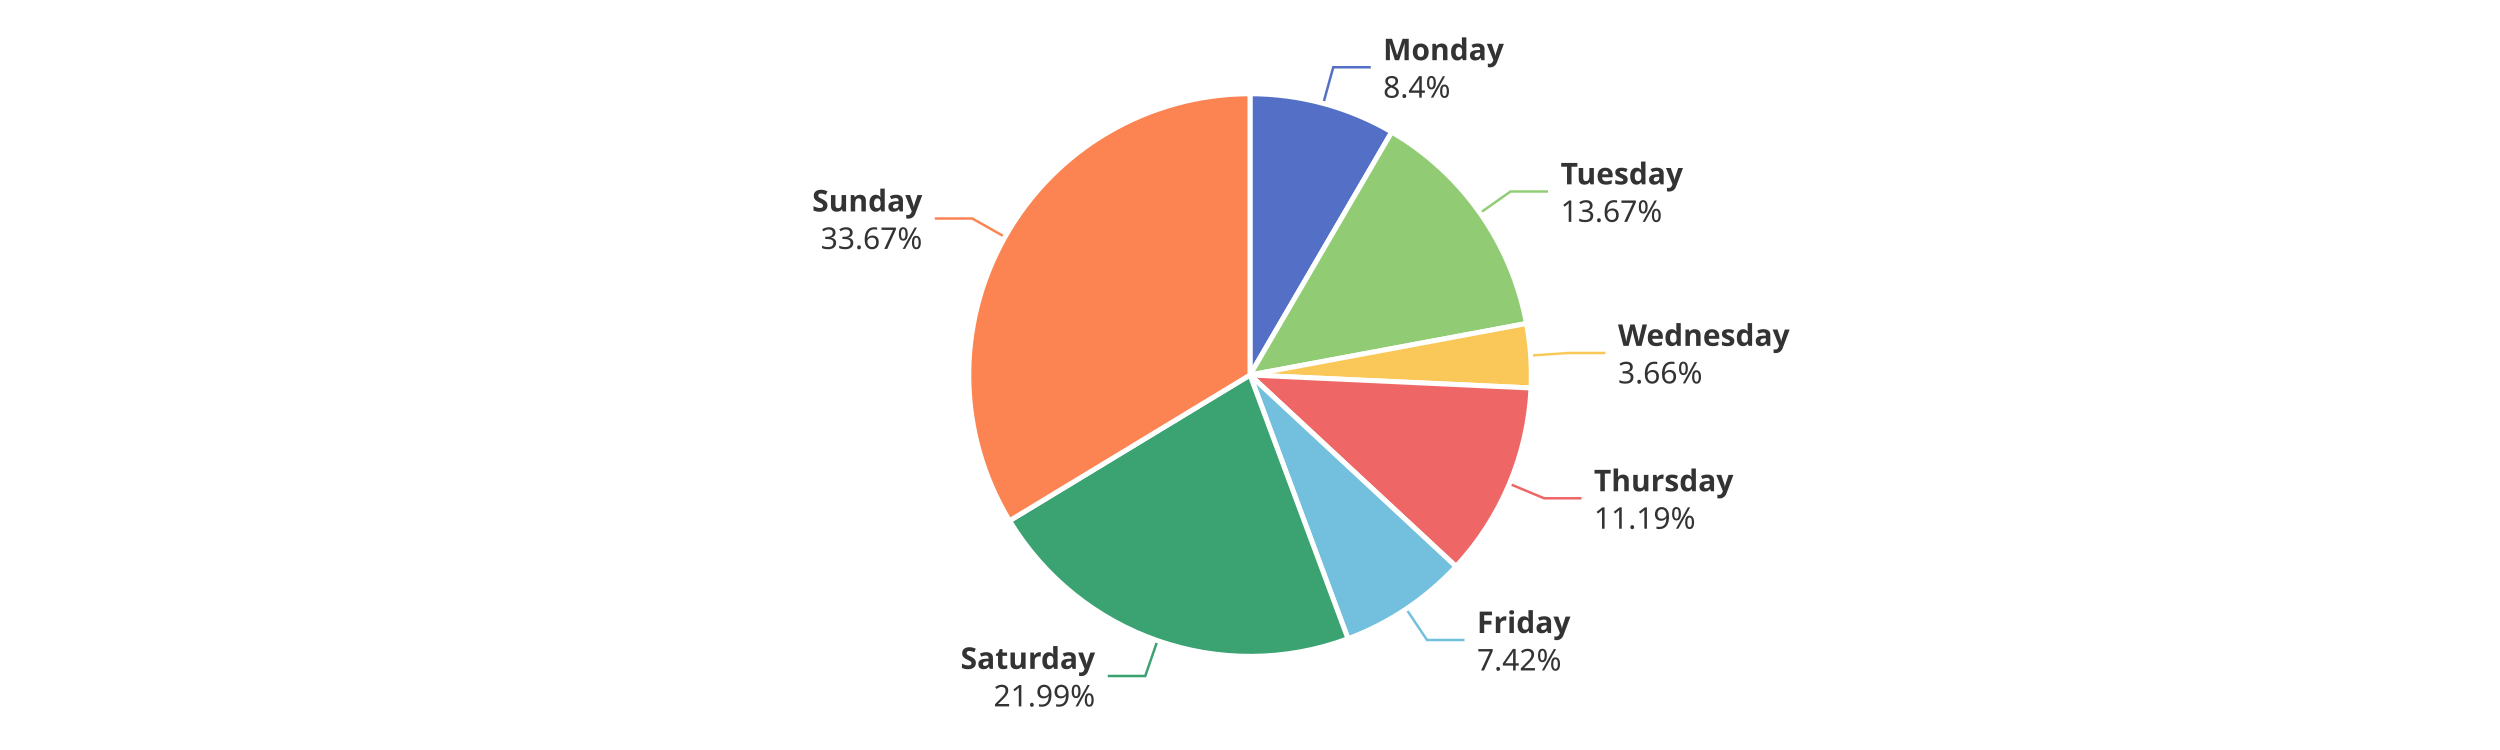
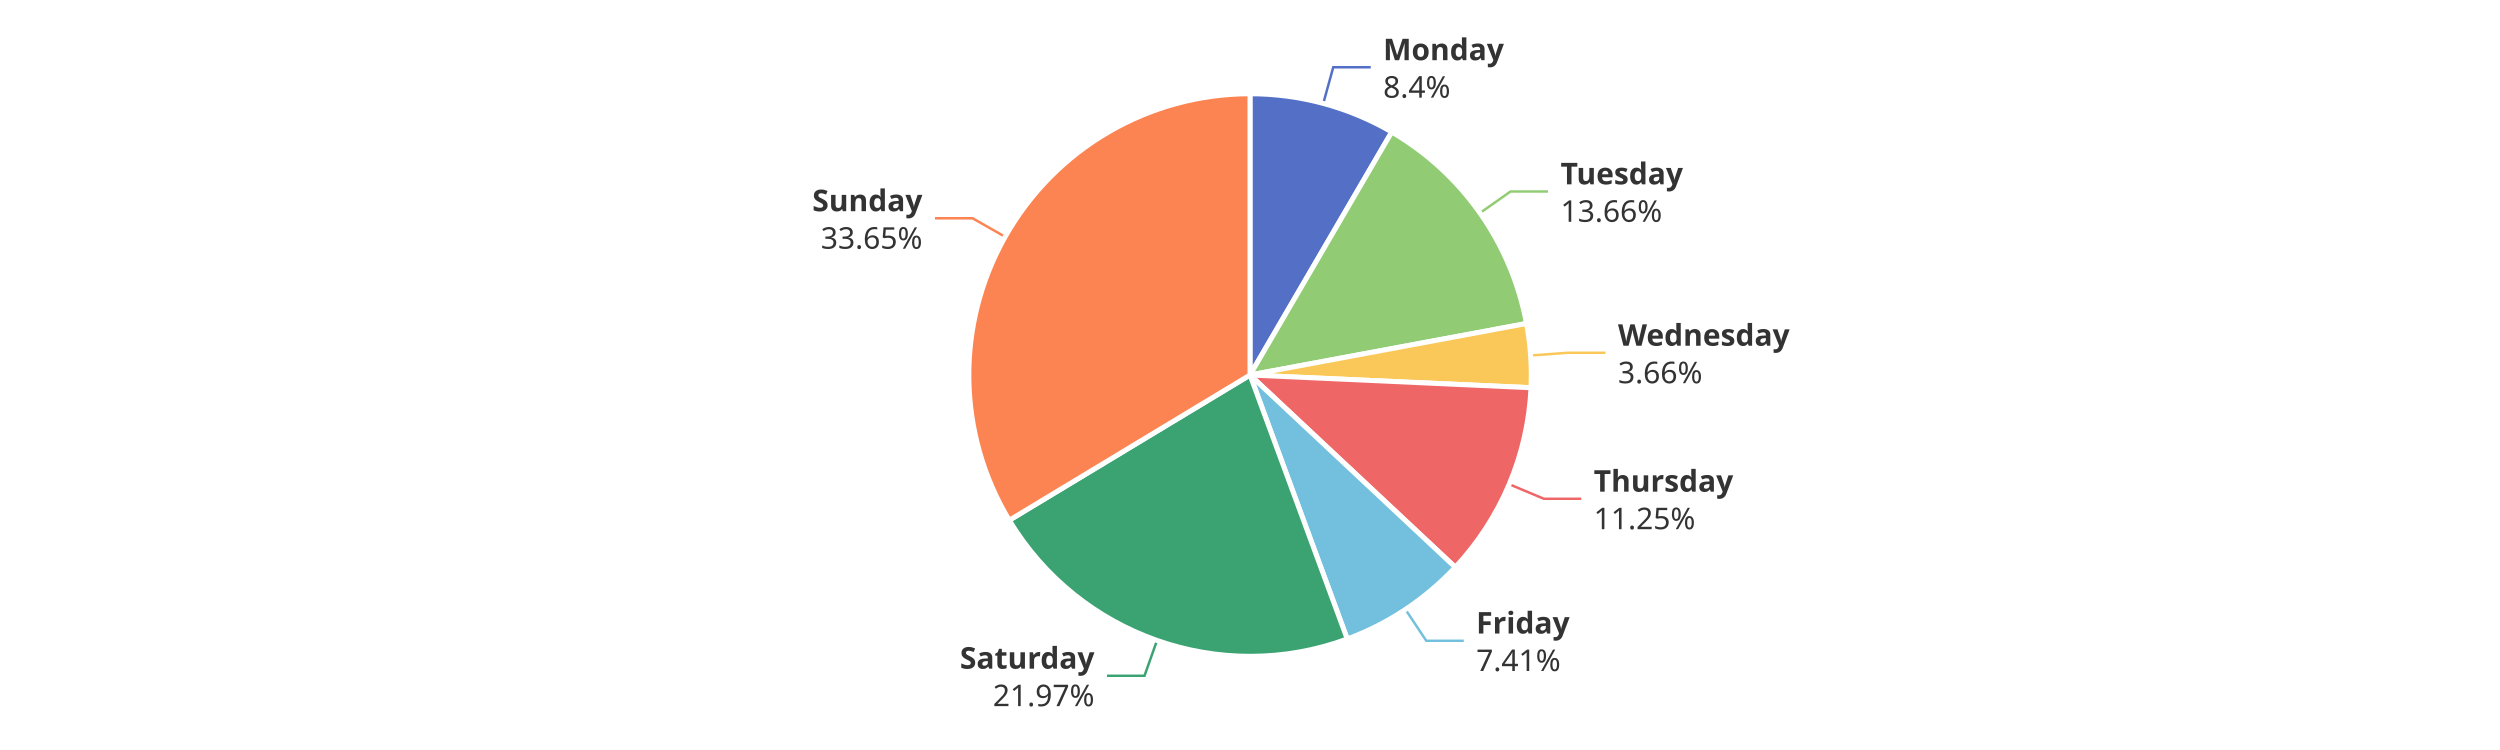
<svg xmlns="http://www.w3.org/2000/svg" width="1000" height="300" version="1.1" baseProfile="full" viewBox="0 0 1000 300">
  <rect width="1000" height="300" x="0" y="0" id="0" fill="#ffffff" />
  <polyline points="529.3 41.4 533.3 26.9 548.3 26.9" fill="none" stroke="#5470c6" />
  <polyline points="592 85.2 604.2 76.6 619.2 76.6" fill="none" stroke="#91cc75" />
-   <polyline points="612.2 142.2 627.2 141.2 642.2 141.2" fill="none" stroke="#fac858" />
-   <polyline points="603.7 193.5 617.6 199.3 632.6 199.3" fill="none" stroke="#ee6666" />
-   <polyline points="562.5 243.6 570.8 256 585.8 256" fill="none" stroke="#73c0de" />
-   <polyline points="463 256.2 458.1 270.4 443.1 270.4" fill="none" stroke="#3ba272" />
-   <polyline points="402 94.8 388.9 87.4 373.9 87.4" fill="none" stroke="#fc8452" />
+   <polyline points="612.2 142.2 627.2 141.1 642.2 141.1" fill="none" stroke="#fac858" />
+   <polyline points="603.7 193.7 617.5 199.5 632.5 199.5" fill="none" stroke="#ee6666" />
+   <polyline points="562.2 243.8 570.5 256.3 585.5 256.3" fill="none" stroke="#73c0de" />
+   <polyline points="462.8 256.2 457.8 270.3 442.8 270.3" fill="none" stroke="#3ba272" />
+   <polyline points="402 94.7 389 87.3 374 87.3" fill="none" stroke="#fc8452" />
  <path d="M500 37.5A112.5 112.5 0 0 1 556.7 52.8L500 150Z" fill="#5470c6" stroke="#fff" stroke-width="2" stroke-linejoin="round" />
  <path d="M556.7 52.8A112.5 112.5 0 0 1 610.6 129.4L500 150Z" fill="#91cc75" stroke="#fff" stroke-width="2" stroke-linejoin="round" />
-   <path d="M610.6 129.4A112.5 112.5 0 0 1 612.4 155.2L500 150Z" fill="#fac858" stroke="#fff" stroke-width="2" stroke-linejoin="round" />
-   <path d="M612.4 155.2A112.5 112.5 0 0 1 582.4 226.6L500 150Z" fill="#ee6666" stroke="#fff" stroke-width="2" stroke-linejoin="round" />
-   <path d="M582.4 226.6A112.5 112.5 0 0 1 539.2 255.5L500 150Z" fill="#73c0de" stroke="#fff" stroke-width="2" stroke-linejoin="round" />
-   <path d="M539.2 255.5A112.5 112.5 0 0 1 403.8 208.3L500 150Z" fill="#3ba272" stroke="#fff" stroke-width="2" stroke-linejoin="round" />
-   <path d="M403.8 208.3A112.5 112.5 0 0 1 500 37.5L500 150Z" fill="#fc8452" stroke="#fff" stroke-width="2" stroke-linejoin="round" />
-   <path d="M0 -15l42.8 0l0 30l-42.8 0Z" transform="translate(553.2573 26.9138)" fill="none" />
-   <text dominant-baseline="central" text-anchor="start" style="font-size:12px;font-family:sans-serif;font-weight:bold;" y="-7.5" transform="translate(553.2573 26.9138)" fill="#333" stroke="rgb(255,255,255)" stroke-width="2" paint-order="stroke" stroke-miterlimit="2">Monday</text>
-   <text dominant-baseline="central" text-anchor="start" style="font-size:12px;font-family:sans-serif;" y="7.5" transform="translate(553.2573 26.9138)" fill="#333" stroke="rgb(255,255,255)" stroke-width="2" paint-order="stroke" stroke-miterlimit="2">8.4%</text>
-   <path d="M0 -15l46.2 0l0 30l-46.2 0Z" transform="translate(624.2449 76.5885)" fill="none" />
-   <text dominant-baseline="central" text-anchor="start" style="font-size:12px;font-family:sans-serif;font-weight:bold;" y="-7.5" transform="translate(624.2449 76.5885)" fill="#333" stroke="rgb(255,255,255)" stroke-width="2" paint-order="stroke" stroke-miterlimit="2">Tuesday</text>
-   <text dominant-baseline="central" text-anchor="start" style="font-size:12px;font-family:sans-serif;" y="7.5" transform="translate(624.2449 76.5885)" fill="#333" stroke="rgb(255,255,255)" stroke-width="2" paint-order="stroke" stroke-miterlimit="2">13.67%</text>
-   <path d="M0 -15l63.6 0l0 30l-63.6 0Z" transform="translate(647.1956 141.1948)" fill="none" />
-   <text dominant-baseline="central" text-anchor="start" style="font-size:12px;font-family:sans-serif;font-weight:bold;" y="-7.5" transform="translate(647.1956 141.1948)" fill="#333" stroke="rgb(255,255,255)" stroke-width="2" paint-order="stroke" stroke-miterlimit="2">Wednesday</text>
-   <text dominant-baseline="central" text-anchor="start" style="font-size:12px;font-family:sans-serif;" y="7.5" transform="translate(647.1956 141.1948)" fill="#333" stroke="rgb(255,255,255)" stroke-width="2" paint-order="stroke" stroke-miterlimit="2">3.66%</text>
-   <path d="M0 -15l50.2 0l0 30l-50.2 0Z" transform="translate(637.5634 199.3467)" fill="none" />
-   <text dominant-baseline="central" text-anchor="start" style="font-size:12px;font-family:sans-serif;font-weight:bold;" y="-7.5" transform="translate(637.5634 199.3467)" fill="#333" stroke="rgb(255,255,255)" stroke-width="2" paint-order="stroke" stroke-miterlimit="2">Thursday</text>
-   <text dominant-baseline="central" text-anchor="start" style="font-size:12px;font-family:sans-serif;" y="7.5" transform="translate(637.5634 199.3467)" fill="#333" stroke="rgb(255,255,255)" stroke-width="2" paint-order="stroke" stroke-miterlimit="2">11.19%</text>
-   <path d="M0 -15l34.2 0l0 30l-34.2 0Z" transform="translate(590.8019 256.0346)" fill="none" />
-   <text dominant-baseline="central" text-anchor="start" style="font-size:12px;font-family:sans-serif;font-weight:bold;" y="-7.5" transform="translate(590.8019 256.0346)" fill="#333" stroke="rgb(255,255,255)" stroke-width="2" paint-order="stroke" stroke-miterlimit="2">Friday</text>
-   <text dominant-baseline="central" text-anchor="start" style="font-size:12px;font-family:sans-serif;" y="7.5" transform="translate(590.8019 256.0346)" fill="#333" stroke="rgb(255,255,255)" stroke-width="2" paint-order="stroke" stroke-miterlimit="2">7.42%</text>
-   <path d="M-48.2 -15l48.2 0l0 30l-48.2 0Z" transform="translate(438.0569 270.4036)" fill="none" />
-   <text dominant-baseline="central" text-anchor="end" style="font-size:12px;font-family:sans-serif;font-weight:bold;" y="-7.5" transform="translate(438.0569 270.4036)" fill="#333" stroke="rgb(255,255,255)" stroke-width="2" paint-order="stroke" stroke-miterlimit="2">Saturday</text>
-   <text dominant-baseline="central" text-anchor="end" style="font-size:12px;font-family:sans-serif;" y="7.5" transform="translate(438.0569 270.4036)" fill="#333" stroke="rgb(255,255,255)" stroke-width="2" paint-order="stroke" stroke-miterlimit="2">21.99%</text>
-   <path d="M-40.9 -15l40.9 0l0 30l-40.9 0Z" transform="translate(368.9137 87.4214)" fill="none" />
-   <text dominant-baseline="central" text-anchor="end" style="font-size:12px;font-family:sans-serif;font-weight:bold;" y="-7.5" transform="translate(368.9137 87.4214)" fill="#333" stroke="rgb(255,255,255)" stroke-width="2" paint-order="stroke" stroke-miterlimit="2">Sunday</text>
-   <text dominant-baseline="central" text-anchor="end" style="font-size:12px;font-family:sans-serif;" y="7.5" transform="translate(368.9137 87.4214)" fill="#333" stroke="rgb(255,255,255)" stroke-width="2" paint-order="stroke" stroke-miterlimit="2">33.67%</text>
+   <path d="M610.6 129.4A112.5 112.5 0 0 1 612.4 155.1L500 150Z" fill="#fac858" stroke="#fff" stroke-width="2" stroke-linejoin="round" />
+   <path d="M612.4 155.1A112.5 112.5 0 0 1 582.1 226.9L500 150Z" fill="#ee6666" stroke="#fff" stroke-width="2" stroke-linejoin="round" />
+   <path d="M582.1 226.9A112.5 112.5 0 0 1 538.9 255.6L500 150Z" fill="#73c0de" stroke="#fff" stroke-width="2" stroke-linejoin="round" />
+   <path d="M538.9 255.6A112.5 112.5 0 0 1 403.7 208.1L500 150Z" fill="#3ba272" stroke="#fff" stroke-width="2" stroke-linejoin="round" />
+   <path d="M403.7 208.1A112.5 112.5 0 0 1 500 37.5L500 150Z" fill="#fc8452" stroke="#fff" stroke-width="2" stroke-linejoin="round" />
+   <path d="M0 -15l42.8 0l0 30l-42.8 0Z" transform="translate(553.2605 26.9147)" fill="none" />
+   <text dominant-baseline="central" text-anchor="start" style="font-size:12px;font-family:sans-serif;font-weight:bold;" y="-7.5" transform="translate(553.2605 26.9147)" fill="#333" stroke="rgb(255,255,255)" stroke-width="2" paint-order="stroke" stroke-miterlimit="2">Monday</text>
+   <text dominant-baseline="central" text-anchor="start" style="font-size:12px;font-family:sans-serif;" y="7.5" transform="translate(553.2605 26.9147)" fill="#333" stroke="rgb(255,255,255)" stroke-width="2" paint-order="stroke" stroke-miterlimit="2">8.4%</text>
+   <path d="M0 -15l46.2 0l0 30l-46.2 0Z" transform="translate(624.2289 76.5658)" fill="none" />
+   <text dominant-baseline="central" text-anchor="start" style="font-size:12px;font-family:sans-serif;font-weight:bold;" y="-7.5" transform="translate(624.2289 76.5658)" fill="#333" stroke="rgb(255,255,255)" stroke-width="2" paint-order="stroke" stroke-miterlimit="2">Tuesday</text>
+   <text dominant-baseline="central" text-anchor="start" style="font-size:12px;font-family:sans-serif;" y="7.5" transform="translate(624.2289 76.5658)" fill="#333" stroke="rgb(255,255,255)" stroke-width="2" paint-order="stroke" stroke-miterlimit="2">13.66%</text>
+   <path d="M0 -15l63.6 0l0 30l-63.6 0Z" transform="translate(647.1914 141.134)" fill="none" />
+   <text dominant-baseline="central" text-anchor="start" style="font-size:12px;font-family:sans-serif;font-weight:bold;" y="-7.5" transform="translate(647.1914 141.134)" fill="#333" stroke="rgb(255,255,255)" stroke-width="2" paint-order="stroke" stroke-miterlimit="2">Wednesday</text>
+   <text dominant-baseline="central" text-anchor="start" style="font-size:12px;font-family:sans-serif;" y="7.5" transform="translate(647.1914 141.134)" fill="#333" stroke="rgb(255,255,255)" stroke-width="2" paint-order="stroke" stroke-miterlimit="2">3.66%</text>
+   <path d="M0 -15l50.2 0l0 30l-50.2 0Z" transform="translate(637.4916 199.5175)" fill="none" />
+   <text dominant-baseline="central" text-anchor="start" style="font-size:12px;font-family:sans-serif;font-weight:bold;" y="-7.5" transform="translate(637.4916 199.5175)" fill="#333" stroke="rgb(255,255,255)" stroke-width="2" paint-order="stroke" stroke-miterlimit="2">Thursday</text>
+   <text dominant-baseline="central" text-anchor="start" style="font-size:12px;font-family:sans-serif;" y="7.5" transform="translate(637.4916 199.5175)" fill="#333" stroke="rgb(255,255,255)" stroke-width="2" paint-order="stroke" stroke-miterlimit="2">11.25%</text>
+   <path d="M0 -15l34.2 0l0 30l-34.2 0Z" transform="translate(590.4747 256.2524)" fill="none" />
+   <text dominant-baseline="central" text-anchor="start" style="font-size:12px;font-family:sans-serif;font-weight:bold;" y="-7.5" transform="translate(590.4747 256.2524)" fill="#333" stroke="rgb(255,255,255)" stroke-width="2" paint-order="stroke" stroke-miterlimit="2">Friday</text>
+   <text dominant-baseline="central" text-anchor="start" style="font-size:12px;font-family:sans-serif;" y="7.5" transform="translate(590.4747 256.2524)" fill="#333" stroke="rgb(255,255,255)" stroke-width="2" paint-order="stroke" stroke-miterlimit="2">7.41%</text>
+   <path d="M-48.2 -15l48.2 0l0 30l-48.2 0Z" transform="translate(437.7882 270.3096)" fill="none" />
+   <text dominant-baseline="central" text-anchor="end" style="font-size:12px;font-family:sans-serif;font-weight:bold;" y="-7.5" transform="translate(437.7882 270.3096)" fill="#333" stroke="rgb(255,255,255)" stroke-width="2" paint-order="stroke" stroke-miterlimit="2">Saturday</text>
+   <text dominant-baseline="central" text-anchor="end" style="font-size:12px;font-family:sans-serif;" y="7.5" transform="translate(437.7882 270.3096)" fill="#333" stroke="rgb(255,255,255)" stroke-width="2" paint-order="stroke" stroke-miterlimit="2">21.97%</text>
+   <path d="M-40.9 -15l40.9 0l0 30l-40.9 0Z" transform="translate(368.9661 87.3285)" fill="none" />
+   <text dominant-baseline="central" text-anchor="end" style="font-size:12px;font-family:sans-serif;font-weight:bold;" y="-7.5" transform="translate(368.9661 87.3285)" fill="#333" stroke="rgb(255,255,255)" stroke-width="2" paint-order="stroke" stroke-miterlimit="2">Sunday</text>
+   <text dominant-baseline="central" text-anchor="end" style="font-size:12px;font-family:sans-serif;" y="7.5" transform="translate(368.9661 87.3285)" fill="#333" stroke="rgb(255,255,255)" stroke-width="2" paint-order="stroke" stroke-miterlimit="2">33.65%</text>
</svg>
